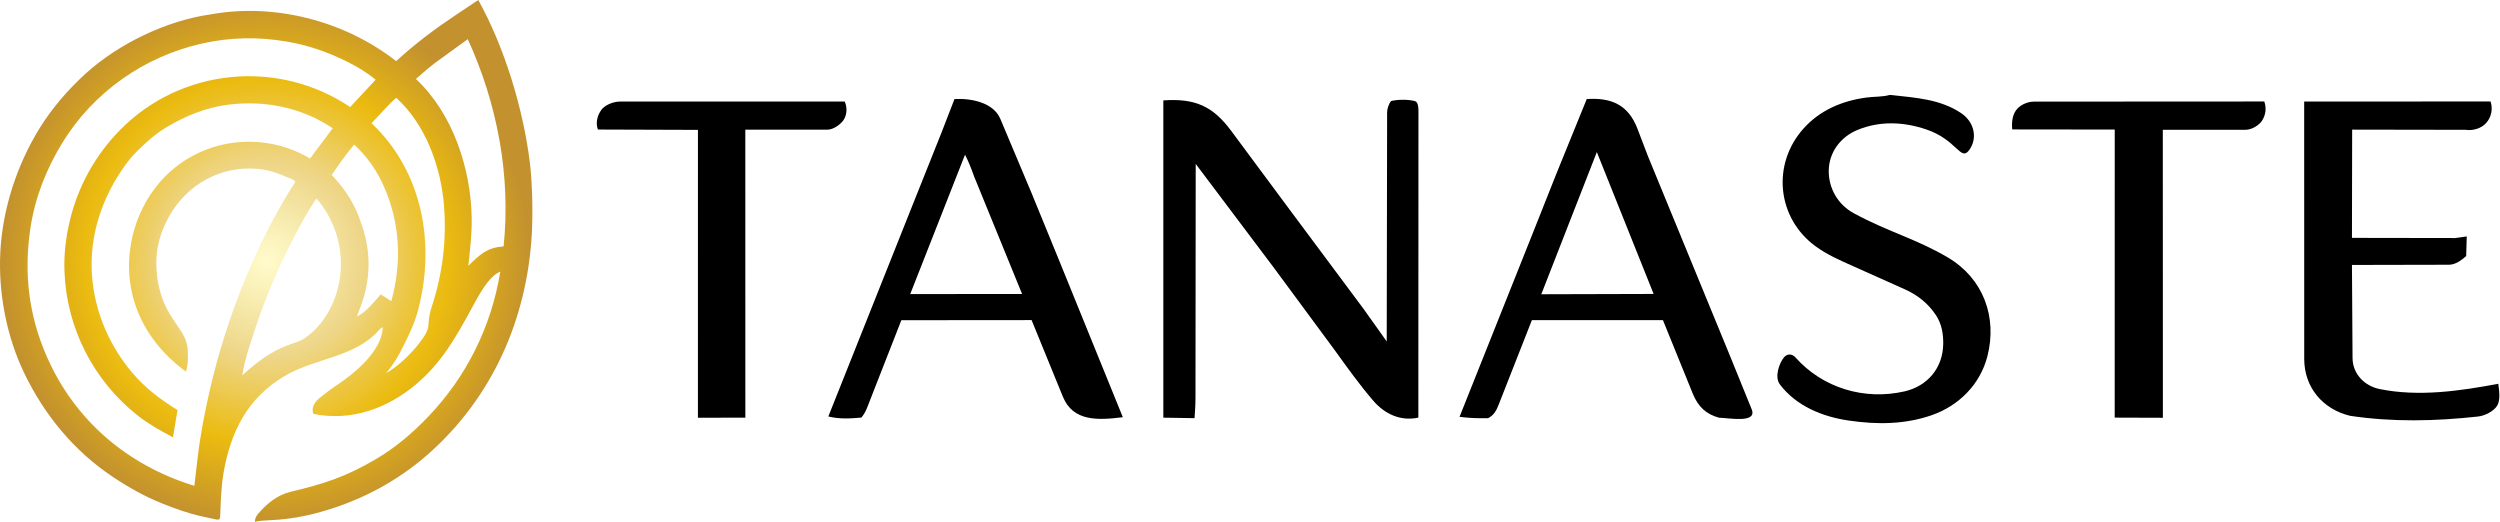
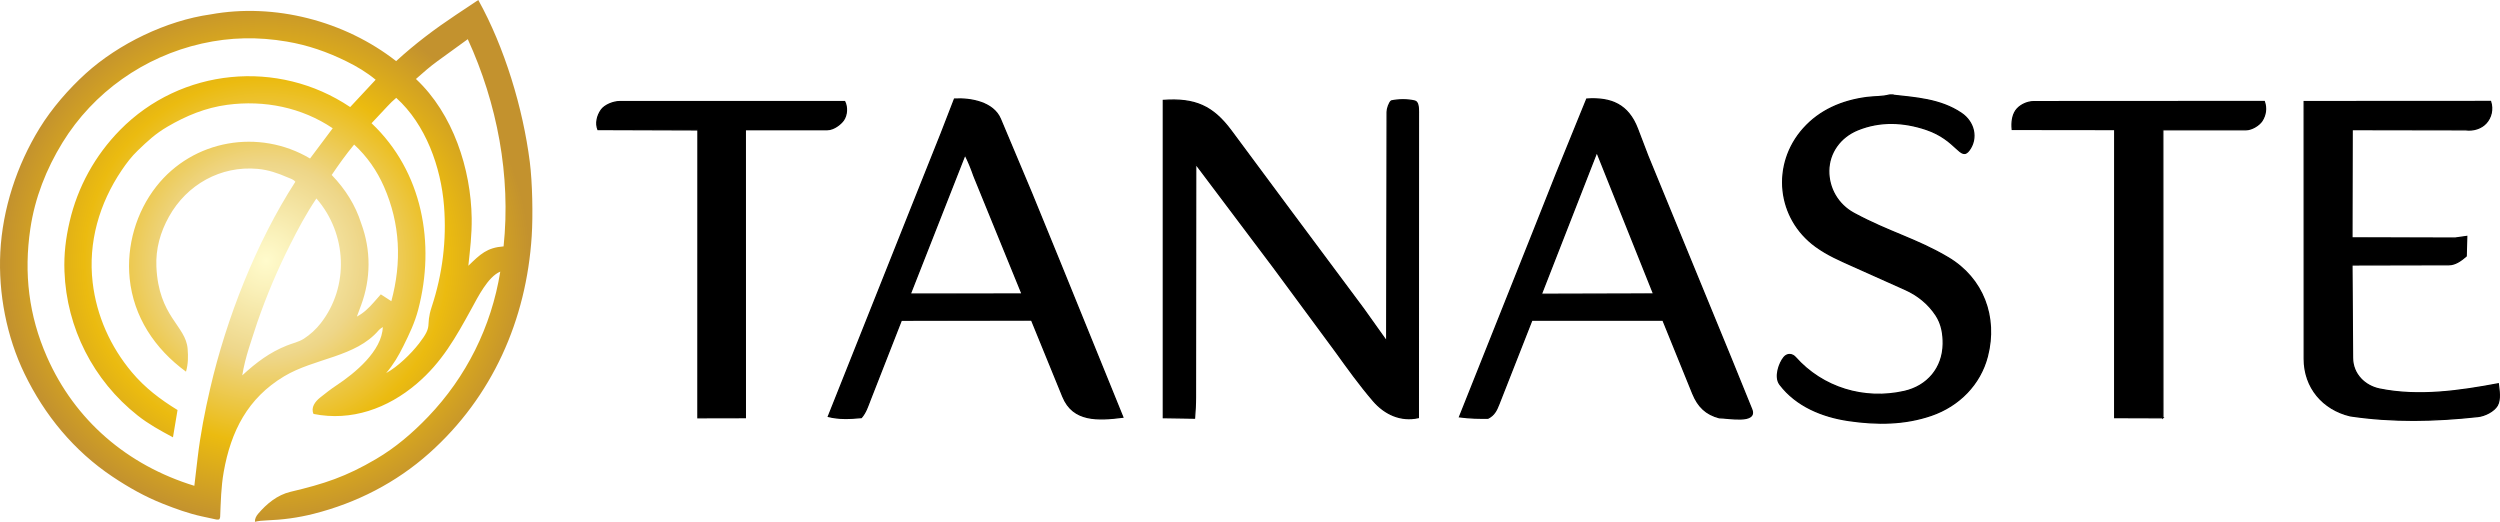
<svg xmlns="http://www.w3.org/2000/svg" viewBox="0 0 1957.87 408.64">
  <defs>
    <style>
      .cls-1 {
        fill: currentColor;
-         stroke: #currentColor;
+         stroke: currentColor;
        stroke-miterlimit: 10;
      }

      .cls-2 {
        fill: url(#radial-gradient);
      }
    </style>
    <radialGradient id="radial-gradient" cx="208.47" cy="204.32" fx="208.47" fy="204.32" r="206.41" gradientUnits="userSpaceOnUse">
      <stop offset="0" stop-color="#fffbcc" />
      <stop offset=".11" stop-color="#faf1ba" />
      <stop offset=".34" stop-color="#efd98e" />
      <stop offset=".37" stop-color="#eed688" />
      <stop offset=".69" stop-color="#ebbb10" />
      <stop offset="1" stop-color="#c3922e" />
    </radialGradient>
  </defs>
  <g id="Logo">
    <path class="cls-2" d="M199.69,408.64h-.03c-.14-2.19.83-4.32,2.51-6.29,6.64-7.79,14.98-14.74,25.34-17.19,26.51-6.27,43.4-11.8,66.98-25.66,15.29-8.99,28.47-20.27,40.84-33.17,29.75-31.05,49.46-70.24,56.46-113.61-9.68,3.97-17.65,20.15-22.47,28.92-12.4,22.56-23.15,42.01-43.07,58.95-22.57,19.19-50.91,29.54-80.7,23.59-2.34-5.06,1.32-9.78,5.18-12.85,4.32-3.43,8.26-6.55,12.85-9.59,14.3-9.45,35.63-26.91,36.2-45.61-.91.56-2.43,1.61-3.21,2.52-18.1,21.16-50.06,21.69-74.05,36.05-28.5,17.07-41.68,42.96-47.33,74.92-2.09,11.85-2.27,23.33-2.78,35.35-.02.44-.5,1.75-.92,1.85s-1.57.14-2.08.03l-11.14-2.41c-10.67-2.31-20.59-5.93-30.7-9.93-14.15-5.6-26.83-12.77-39.53-21.26-30.04-20.08-53.12-48.07-68.87-80.63C5.17,263.7-1.38,229.64.24,197.59c1.72-33.95,12.94-68.21,30.79-97.22,9.5-15.44,22.7-30.66,36.15-42.84,25.69-23.25,63.15-41.41,97.78-46.26,50.07-9.12,104.99,5.08,145.27,36.6,14.89-13.63,30.32-25.22,46.72-36.14l17.62-11.72c20.62,37.09,35.01,84.79,40.34,126.77,2.06,16.24,2.53,41.89,1.5,58.05-4.16,65.72-30.84,125.99-80.2,170.03-25.96,23.16-56.98,39.04-90.68,47.55-12.45,3.14-24.22,4.64-36.85,5.15-3.12.13-6.41.39-9.01,1.1ZM242.8,124.15l17.76-23.7c-24.23-16.3-53.48-22.24-82.61-18.36-16.89,2.25-32.16,8.54-46.76,17.1-9.62,5.64-15.36,11.09-23.27,18.67-4.91,4.71-8.83,9.86-12.69,15.59-17.42,25.84-26.34,56.29-22.67,87.73,3.05,26.12,13.94,50.37,30.7,70.33,10.23,12.19,22.16,21.25,35.78,29.6l-3.58,21.37c-10.17-5.44-19.07-10.3-27.63-17.07-34.73-27.44-55.7-68.56-57.34-112.81-.5-13.63.97-25.79,4.01-38.94,6.31-27.28,19.97-51.95,39.51-71.84,47.7-48.54,123.67-55.98,180.23-17.97l19.95-21.41c-7.16-5.89-14.6-10.33-22.77-14.36-15.1-7.45-30.27-12.72-46.81-15.52-22.52-3.81-44.15-3.49-66.59,1.57-45.09,10.16-84.78,38.02-109.07,77.52-12.74,20.72-21.64,43.36-25.2,67.47-5.17,34.96-1.2,68.05,12.98,100.3,21.85,49.7,62.93,84.94,115.47,101.04l2.57-21.86c2.18-18.53,5.63-36.23,9.85-54.45,12.72-54.84,35.99-114.29,66.68-161.79-1.72-2.07-3.84-2.47-6-3.41-7.63-3.34-15.09-5.92-23.49-6.69-28.93-2.64-55.52,12.24-69.52,37.46-6.71,12.09-10.42,25.09-9.81,39.11,1.72,39.4,23.1,46.12,24.47,64.42.47,6.19.44,11.64-1.28,17.82-24.59-17.98-41.11-43.07-44.12-72.96-2.58-25.66,5.13-52,20.83-72.03,28.82-36.76,80.59-45.57,120.4-21.96ZM366.78,208.15c9.43-9.14,14.58-14.21,27.6-15.19,5.81-55.23-5-111.99-28.04-162.28l-23.66,17.15c-5.91,4.29-11.2,8.91-16.95,14.03,29.13,27.18,43.13,70.66,43.67,109.07.18,12.61-1.26,24.43-2.62,37.22ZM328.05,269.16c11.78-15.21,4.69-12.65,10.07-28.96,8.4-25.49,11.73-52.03,9.62-78.9-2.38-30.38-14.31-63.87-37.44-84.67-2.65,2.21-4.61,4.18-6.87,6.59l-12.45,13.29c40.05,37.87,50.09,94.41,36.51,146.04-2.71,10.29-6.94,19.08-11.58,28.42-3.84,7.73-7.77,14.51-13.51,21.2,8.97-4.84,19.52-15.1,25.64-23.02ZM292.83,236.65l5.4-6.13,8.24,5.35c8.26-30.5,6.98-60.68-5.74-89.64-5.52-12.57-13.17-23.6-23.39-33.02-6.53,7.9-12.01,15.62-17.57,23.82,10.71,11.14,18.52,23.47,23.13,37.98,7.73,20.94,7.58,43.31-.16,64.15l-3.27,8.79c5.32-2.8,9.39-6.78,13.37-11.3ZM224.58,270.63c4.34-1.8,9.33-2.76,13.37-5.36,4.93-3.18,9.59-7.44,13.2-12.08,22.54-28.87,20.63-70.23-3.36-97.76-8.17,12.2-14.29,23.75-20.5,36.06-10.02,19.8-18.38,39.65-25.69,60.64-4.47,13.97-9.51,27.17-11.88,41.83,11.25-10.32,21.67-18.07,34.87-23.33Z" />
  </g>
  <g id="Text">
    <g id="Tanaste">
      <path class="cls-1" d="M1841.93,207.49l.46,72.86c.08,12.73,9.63,21.98,21.19,24.33,30.63,6.23,62.85,1.54,92.96-4.13.59,5.02,1.85,12.26-.77,16.93-2.56,4.57-9.84,8.15-15.08,8.72-33.86,3.7-66.87,4.42-100.13-.54-21.39-5.08-36.01-22.16-36.01-44.61l-.04-201.51,145.97-.08c2.05,6.3.39,12.65-3.53,16.95-3.82,4.18-10.16,6.1-16.04,5.26l-88.82-.15-.16,84.77,80.99.13,8.9-1.25-.43,15.38c-3.73,3.22-8.33,6.77-13.54,6.78l-75.92.16Z" />
      <path class="cls-1" d="M1693.87,327.18l-37.75-.12.03-225.6-80.28-.1c-.54-5.52.17-10.9,2.8-14.74,2.7-3.94,8.48-7.04,14.22-7.04l180.38-.1c1.9,5.25,1.07,10.7-1.87,15.21-2,3.08-7.66,6.94-12.63,6.94h-64.97s.06,225.56.06,225.56Z" />
      <path class="cls-1" d="M1479.71,74.4h1.27c19.12,2.17,38.47,3.14,54.99,14.27,10.21,6.88,12.98,19.58,6.21,28.85s-9.44-8.04-33.77-16.21c-17.77-5.96-36.08-6.74-53.53.37-13.7,5.59-22.53,17.83-22.7,31.99-.17,13.66,7.09,26.57,19.7,33.38,27.61,14.92,49.14,20.06,73.85,34.76,27.28,16.23,38.67,46.31,30.66,77.33-5.61,21.72-22.12,38.63-43.85,46.11-20.96,7.21-42.52,7.34-64.68,4.11-20.67-3.02-41.06-11.32-53.94-28.27-4.4-5.79-.55-16.71,3.21-21.23,2.73-3.28,6.61-2.61,8.88-.06,21.46,24.16,54.09,33.83,85.35,26.75,18.19-4.12,30.18-18.34,30.47-37.15.12-8.02-1.23-15.84-5.7-22.59-6-9.06-14.26-15.71-24.1-20.11l-40.93-18.32c-10.25-4.59-19.93-8.77-28.98-15.31-30.47-22.02-34.86-64.28-9.69-92.41,12.75-14.25,30.02-21.7,49.34-24.28,6.18-.83,12.53-.42,17.96-1.98Z" />
      <path class="cls-1" d="M1325.75,308.42l-23.42-57.69-102.64-.02-25.91,65.95c-1.88,4.79-3.65,8.39-8.4,10.85-7.53.08-13.82.04-22.35-1.06l57.71-144.71,18.05-45.47,18.59-45.71,5.29-12.99c19.2-1.26,32.5,4.39,39.74,23.35l8.1,21.2,65.12,158.51,16.19,39.88c4.66,11.48-18.78,6.59-25.39,6.66-10.32-2.72-16.52-8.65-20.67-18.74ZM1295.04,230.2l-44.48-111.11-43.5,111.35,87.98-.24Z" />
      <path class="cls-1" d="M1110.86,88.02l-.08,229.31v9.71c-13.83,3.06-26.31-2.75-35.29-13.2-10.69-12.45-19.92-25.33-29.63-38.81l-48.3-65.44-61.14-81.23-.18,182.69c0,6.09-.33,10.62-.74,16.43l-24.44-.38V78.63c24.79-1.74,38.75,4.45,53.09,23.78l45.91,61.88,57.77,77.57,18.18,25.53.31-179.69c0-2.51,1.57-7.22,3.27-8.63,5.2-1.19,12.8-1.33,18.4.07,2.65.66,2.89,5.06,2.89,8.87Z" />
      <path class="cls-1" d="M832.38,310.65l-24.49-59.97-102,.09-24.49,62.56c-1.98,5.06-3.32,9.59-6.83,13.7-9.24.8-17.22,1.25-25.86-.87l64.78-162.6,23.53-58.91,10.49-27.08c12.88-.71,30.46,2.58,35.92,15.56l24.47,58.15,22.41,54.79,49.04,120.67c-19.47,2.4-38.94,3.55-46.96-16.08ZM800.45,230.23l-37.65-92.23c-2.11-5.99-4.27-11.43-7.04-16.86l-42.92,109.16,87.61-.07Z" />
      <path class="cls-1" d="M583.72,327.08l-37.15.08.02-225.44-78.31-.27c-1.89-4.65-.73-10.74,2.68-15.45,2.45-3.38,8.85-6.47,14.72-6.47h175.81c2.14,4.26,1.9,10.47-.91,14.55-2.14,3.11-7.68,7.47-12.66,7.47h-64.23s.03,225.52.03,225.52Z" />
    </g>
  </g>
</svg>
